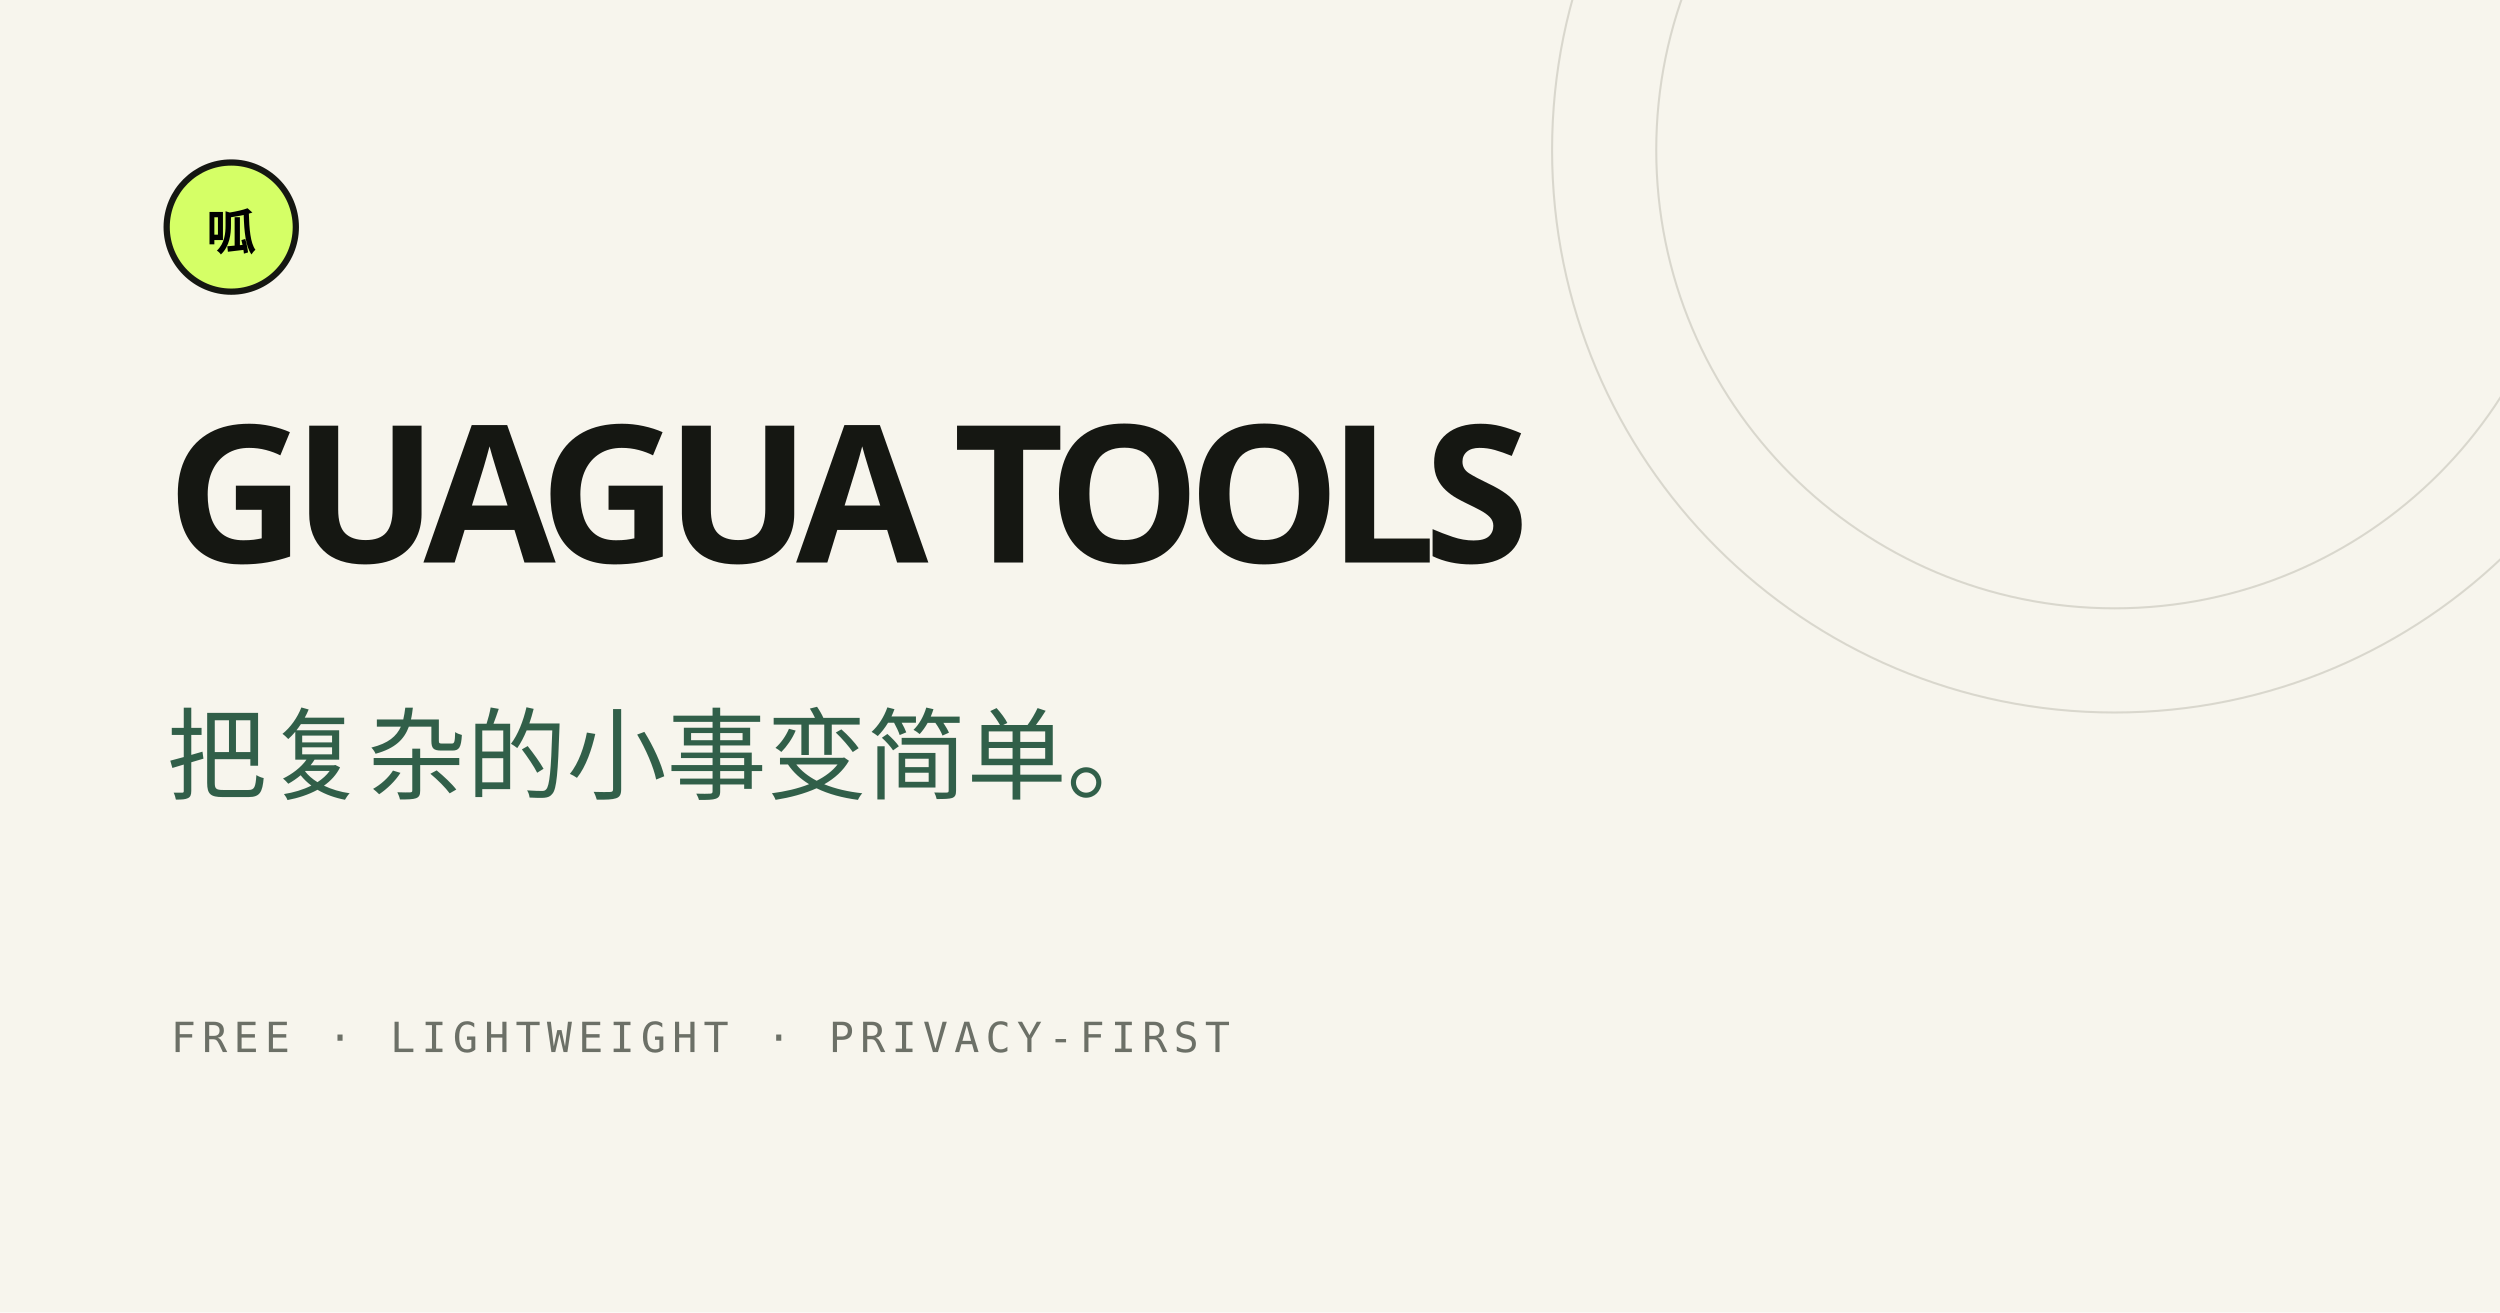
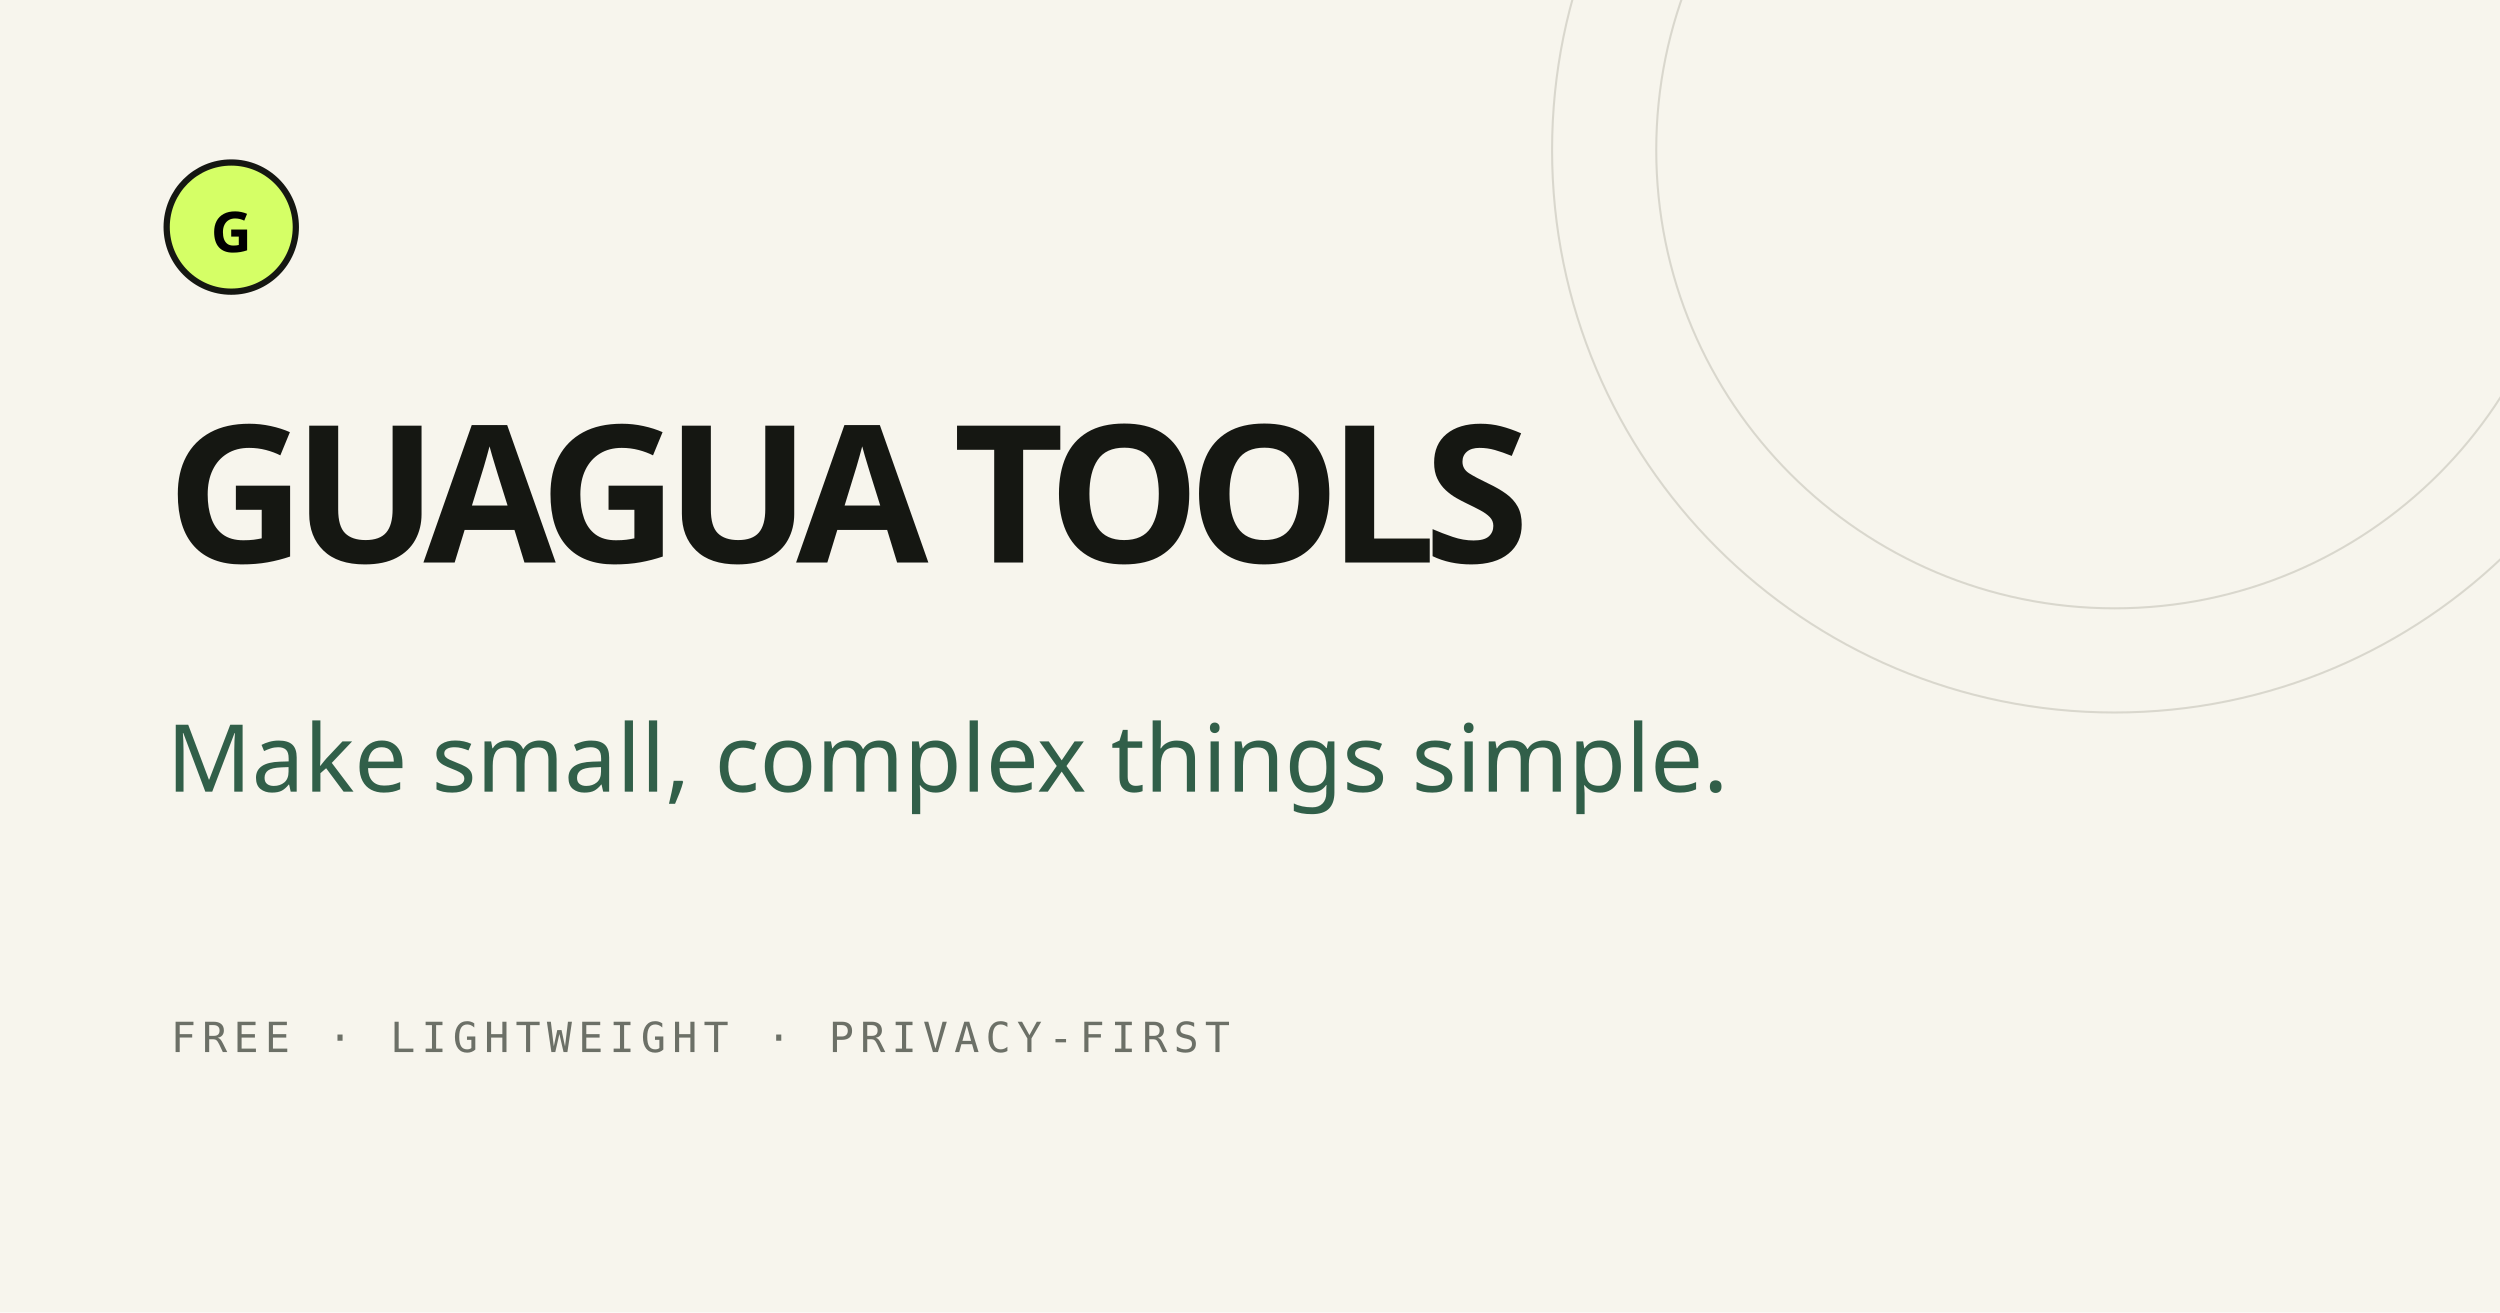
<svg xmlns="http://www.w3.org/2000/svg" width="1200" height="630" viewBox="0 0 1200 630">
  <rect width="1200" height="630" fill="#f7f5ed" />
  <circle cx="1015" cy="72" r="270" fill="none" stroke="#d9d7cd" />
  <circle cx="1015" cy="72" r="220" fill="none" stroke="#d9d7cd" />
  <rect x="80" y="78" width="62" height="62" rx="31" fill="#d5ff66" stroke="#151712" stroke-width="3" />
-   <text x="111" y="120" text-anchor="middle" font-family="sans-serif" font-size="24" font-weight="700">呱</text>
+   <text x="111" y="121" text-anchor="middle" font-family="sans-serif" font-size="27" font-weight="700">G</text>
  <text x="80" y="270" font-family="sans-serif" font-size="92" font-weight="800" letter-spacing="-6" fill="#151712">GUAGUA TOOLS</text>
-   <text x="80" y="380" font-family="sans-serif" font-size="48" fill="#315f49">把复杂的小事变简单。</text>
+   <text x="80" y="380" font-family="sans-serif" font-size="45" fill="#315f49">Make small, complex things simple.</text>
  <text x="82" y="505" font-family="monospace" font-size="20" letter-spacing="3" fill="#6c7067">FREE · LIGHTWEIGHT · PRIVACY-FIRST</text>
</svg>
